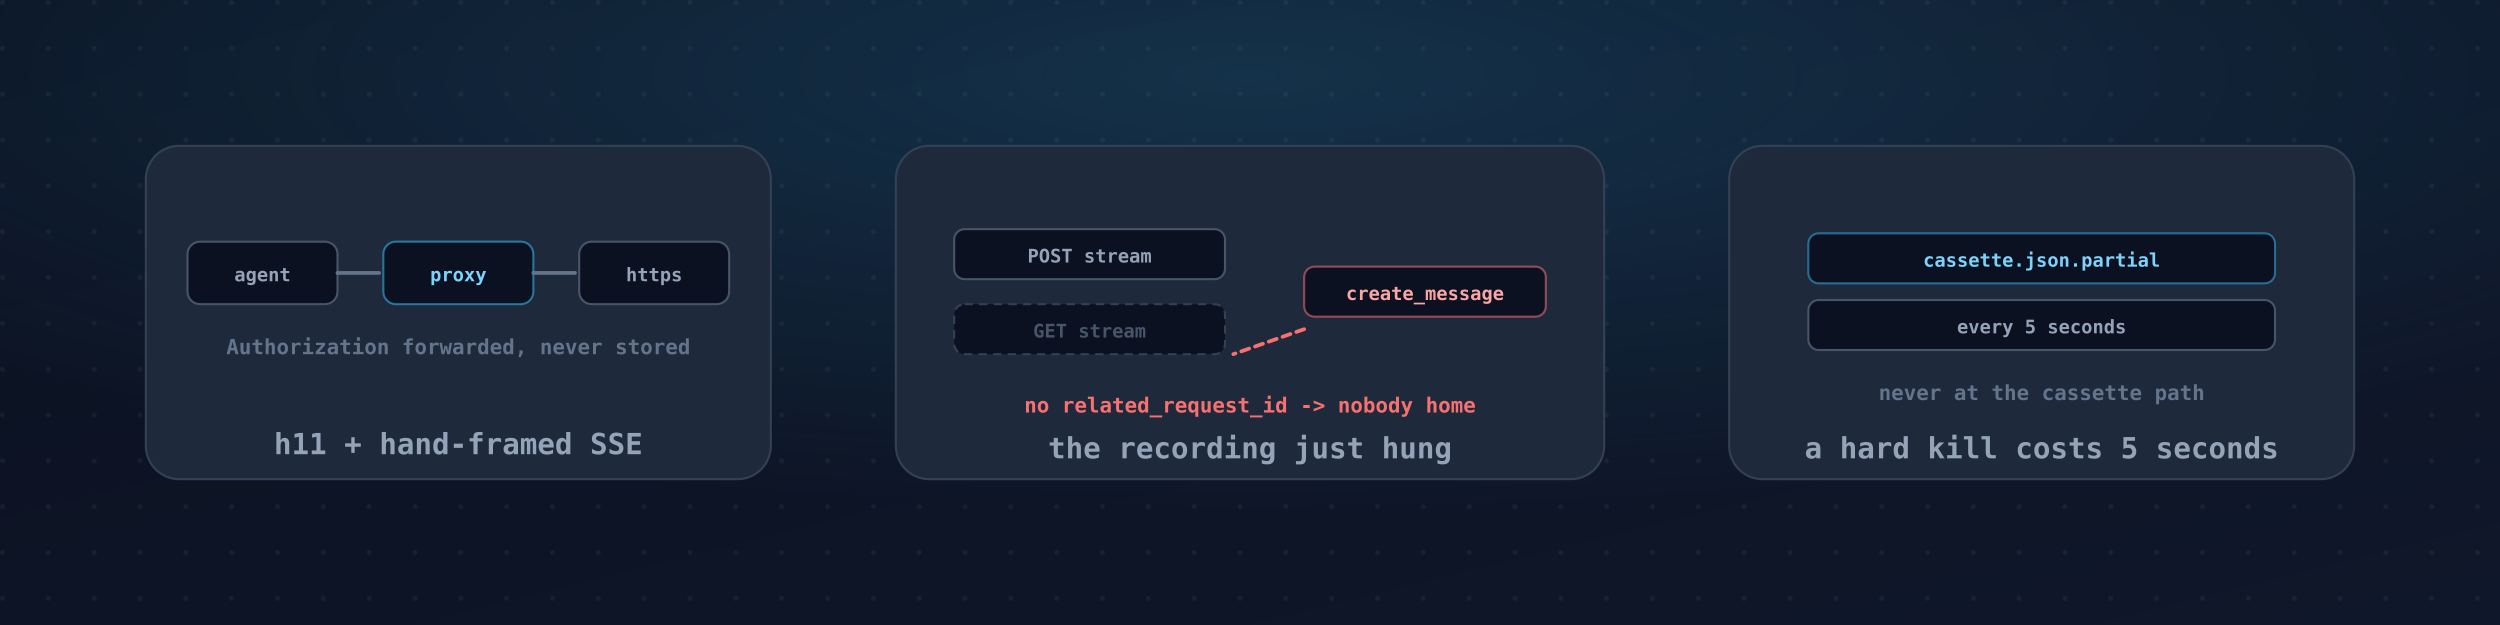
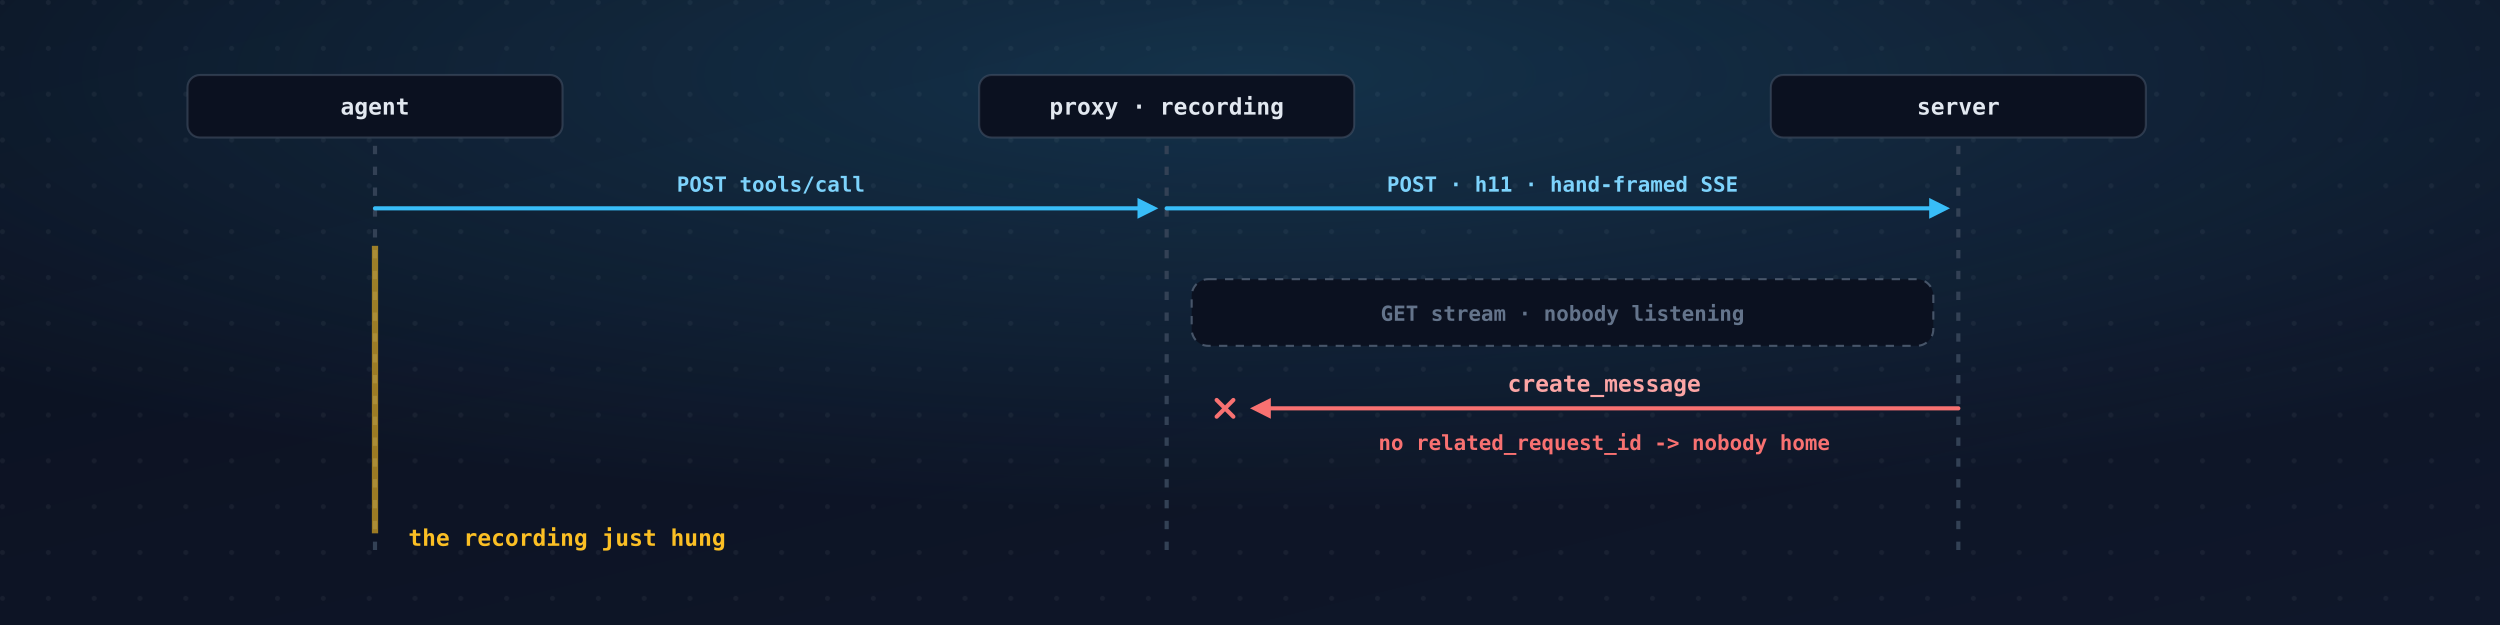
<svg xmlns="http://www.w3.org/2000/svg" viewBox="0 0 1200 300" role="img" aria-label="A recording proxy in front of a remote MCP server, with a server-initiated sampling request going to a stream that has no listener">
  <defs>
    <linearGradient id="bg" x1="0" y1="0" x2="1" y2="1">
      <stop offset="0" stop-color="#0b1120" />
      <stop offset="1" stop-color="#0f172a" />
    </linearGradient>
    <radialGradient id="glow" cx="0.5" cy="0.12" r="0.7">
      <stop offset="0" stop-color="#38bdf8" stop-opacity="0.18" />
      <stop offset="1" stop-color="#38bdf8" stop-opacity="0" />
    </radialGradient>
    <pattern id="dots" width="22" height="22" patternUnits="userSpaceOnUse">
      <circle cx="1.2" cy="1.2" r="1.2" fill="#f8fafc" fill-opacity="0.05" />
    </pattern>
  </defs>
  <rect width="1200" height="300" fill="url(#bg)" />
  <rect width="1200" height="300" fill="url(#dots)" />
  <rect width="1200" height="300" fill="url(#glow)" />
-   <g font-family="ui-monospace, SFMono-Regular, Menlo, monospace" font-size="14" font-weight="600" fill="#94a3b8" text-anchor="middle">
-     <g transform="translate(70 70)">
-       <rect width="300" height="160" rx="16" fill="#1e293b" stroke="#334155" />
-       <g font-size="9">
-         <rect x="20" y="46" width="72" height="30" rx="6" fill="#0b1120" stroke="#475569" />
-         <text x="56" y="65" fill="#94a3b8">agent</text>
-         <rect x="114" y="46" width="72" height="30" rx="6" fill="#0b1120" stroke="#38bdf8" stroke-opacity="0.55" />
-         <text x="150" y="65" fill="#7dd3fc">proxy</text>
-         <rect x="208" y="46" width="72" height="30" rx="6" fill="#0b1120" stroke="#475569" />
-         <text x="244" y="65" fill="#94a3b8">https</text>
-       </g>
-       <g stroke="#64748b" stroke-width="1.8" stroke-linecap="round">
-         <line x1="92" y1="61" x2="112" y2="61" />
-         <line x1="186" y1="61" x2="206" y2="61" />
-       </g>
-       <text x="150" y="100" font-size="10" fill="#64748b">Authorization forwarded, never stored</text>
-       <text x="150" y="148">h11 + hand-framed SSE</text>
-     </g>
-     <g transform="translate(430 70)">
-       <rect width="340" height="160" rx="16" fill="#1e293b" stroke="#334155" />
-       <g font-size="9">
-         <g transform="translate(28 40)">
-           <rect width="130" height="24" rx="5" fill="#0b1120" stroke="#475569" />
-           <text x="65" y="16" fill="#94a3b8">POST stream</text>
-         </g>
-         <g transform="translate(28 76)">
-           <rect width="130" height="24" rx="5" fill="#0b1120" stroke="#334155" stroke-dasharray="4 3" />
-           <text x="65" y="16" fill="#475569">GET stream</text>
-         </g>
-         <g transform="translate(196 58)">
-           <rect width="116" height="24" rx="5" fill="#0b1120" stroke="#f87171" stroke-opacity="0.55" />
-           <text x="58" y="16" fill="#fca5a5">create_message</text>
-         </g>
-       </g>
-       <path d="M196 88 L162 100" stroke="#f87171" stroke-width="1.8" stroke-dasharray="4 3" stroke-linecap="round" />
-       <text x="170" y="128" font-size="10" fill="#f87171">no related_request_id -&gt; nobody home</text>
-       <text x="170" y="150">the recording just hung</text>
-     </g>
-     <g transform="translate(830 70)">
-       <rect width="300" height="160" rx="16" fill="#1e293b" stroke="#334155" />
-       <g font-size="9">
-         <g transform="translate(38 42)">
-           <rect width="224" height="24" rx="5" fill="#0b1120" stroke="#38bdf8" stroke-opacity="0.5" />
-           <text x="112" y="16" fill="#7dd3fc">cassette.json.partial</text>
-         </g>
-         <g transform="translate(38 74)">
-           <rect width="224" height="24" rx="5" fill="#0b1120" stroke="#475569" />
-           <text x="112" y="16" fill="#94a3b8">every 5 seconds</text>
-         </g>
-       </g>
-       <text x="150" y="122" font-size="10" fill="#64748b">never at the cassette path</text>
-       <text x="150" y="150">a hard kill costs 5 seconds</text>
-     </g>
+   <g font-family="ui-monospace, SFMono-Regular, Menlo, monospace" font-weight="600" text-anchor="middle">
+     <rect x="90" y="36" width="180" height="30" rx="6" fill="#0b1120" stroke="#475569" stroke-opacity="0.55" />
+     <text x="180.0" y="55.0" font-size="11" fill="#e2e8f0">agent</text>
+     <line x1="180" y1="70" x2="180" y2="270" stroke="#334155" stroke-width="2" stroke-dasharray="4 6" />
+     <rect x="470" y="36" width="180" height="30" rx="6" fill="#0b1120" stroke="#475569" stroke-opacity="0.55" />
+     <text x="560.0" y="55.0" font-size="11" fill="#e2e8f0">proxy · recording</text>
+     <line x1="560" y1="70" x2="560" y2="270" stroke="#334155" stroke-width="2" stroke-dasharray="4 6" />
+     <rect x="850" y="36" width="180" height="30" rx="6" fill="#0b1120" stroke="#475569" stroke-opacity="0.55" />
+     <text x="940.0" y="55.0" font-size="11" fill="#e2e8f0">server</text>
+     <line x1="940" y1="70" x2="940" y2="270" stroke="#334155" stroke-width="2" stroke-dasharray="4 6" />
+     <line x1="180" y1="100" x2="548.0" y2="100.0" stroke="#38bdf8" stroke-width="2" stroke-linecap="round" />
+     <path d="M556 100 L546.0 95.0 L546.0 105.0 z" fill="#38bdf8" />
+     <text x="370" y="92" font-size="10" fill="#7dd3fc">POST tools/call</text>
+     <line x1="560" y1="100" x2="928.0" y2="100.0" stroke="#38bdf8" stroke-width="2" stroke-linecap="round" />
+     <path d="M936 100 L926.0 95.0 L926.0 105.0 z" fill="#38bdf8" />
+     <text x="750" y="92" font-size="10" fill="#7dd3fc">POST · h11 · hand-framed SSE</text>
+     <rect x="572" y="134" width="356" height="32" rx="8" fill="#0b1120" stroke="#475569" stroke-dasharray="4 4" />
+     <text x="750" y="154" font-size="10" fill="#64748b">GET stream · nobody listening</text>
+     <line x1="940" y1="196" x2="608.0" y2="196.0" stroke="#f87171" stroke-width="2" stroke-linecap="round" />
+     <path d="M600 196 L610.0 201.0 L610.0 191.0 z" fill="#f87171" />
+     <text x="770" y="188" font-size="11" fill="#fca5a5">create_message</text>
+     <path d="M584 192 l8 8 M592 192 l-8 8" stroke="#f87171" stroke-width="2" stroke-linecap="round" />
+     <text x="770" y="216" font-size="10" fill="#f87171">no related_request_id -&gt; nobody home</text>
+     <path d="M180 118 V 256" stroke="#fbbf24" stroke-width="3" stroke-opacity="0.6" />
+     <text x="196" y="262" font-size="11" fill="#fbbf24" text-anchor="start">the recording just hung</text>
  </g>
</svg>
